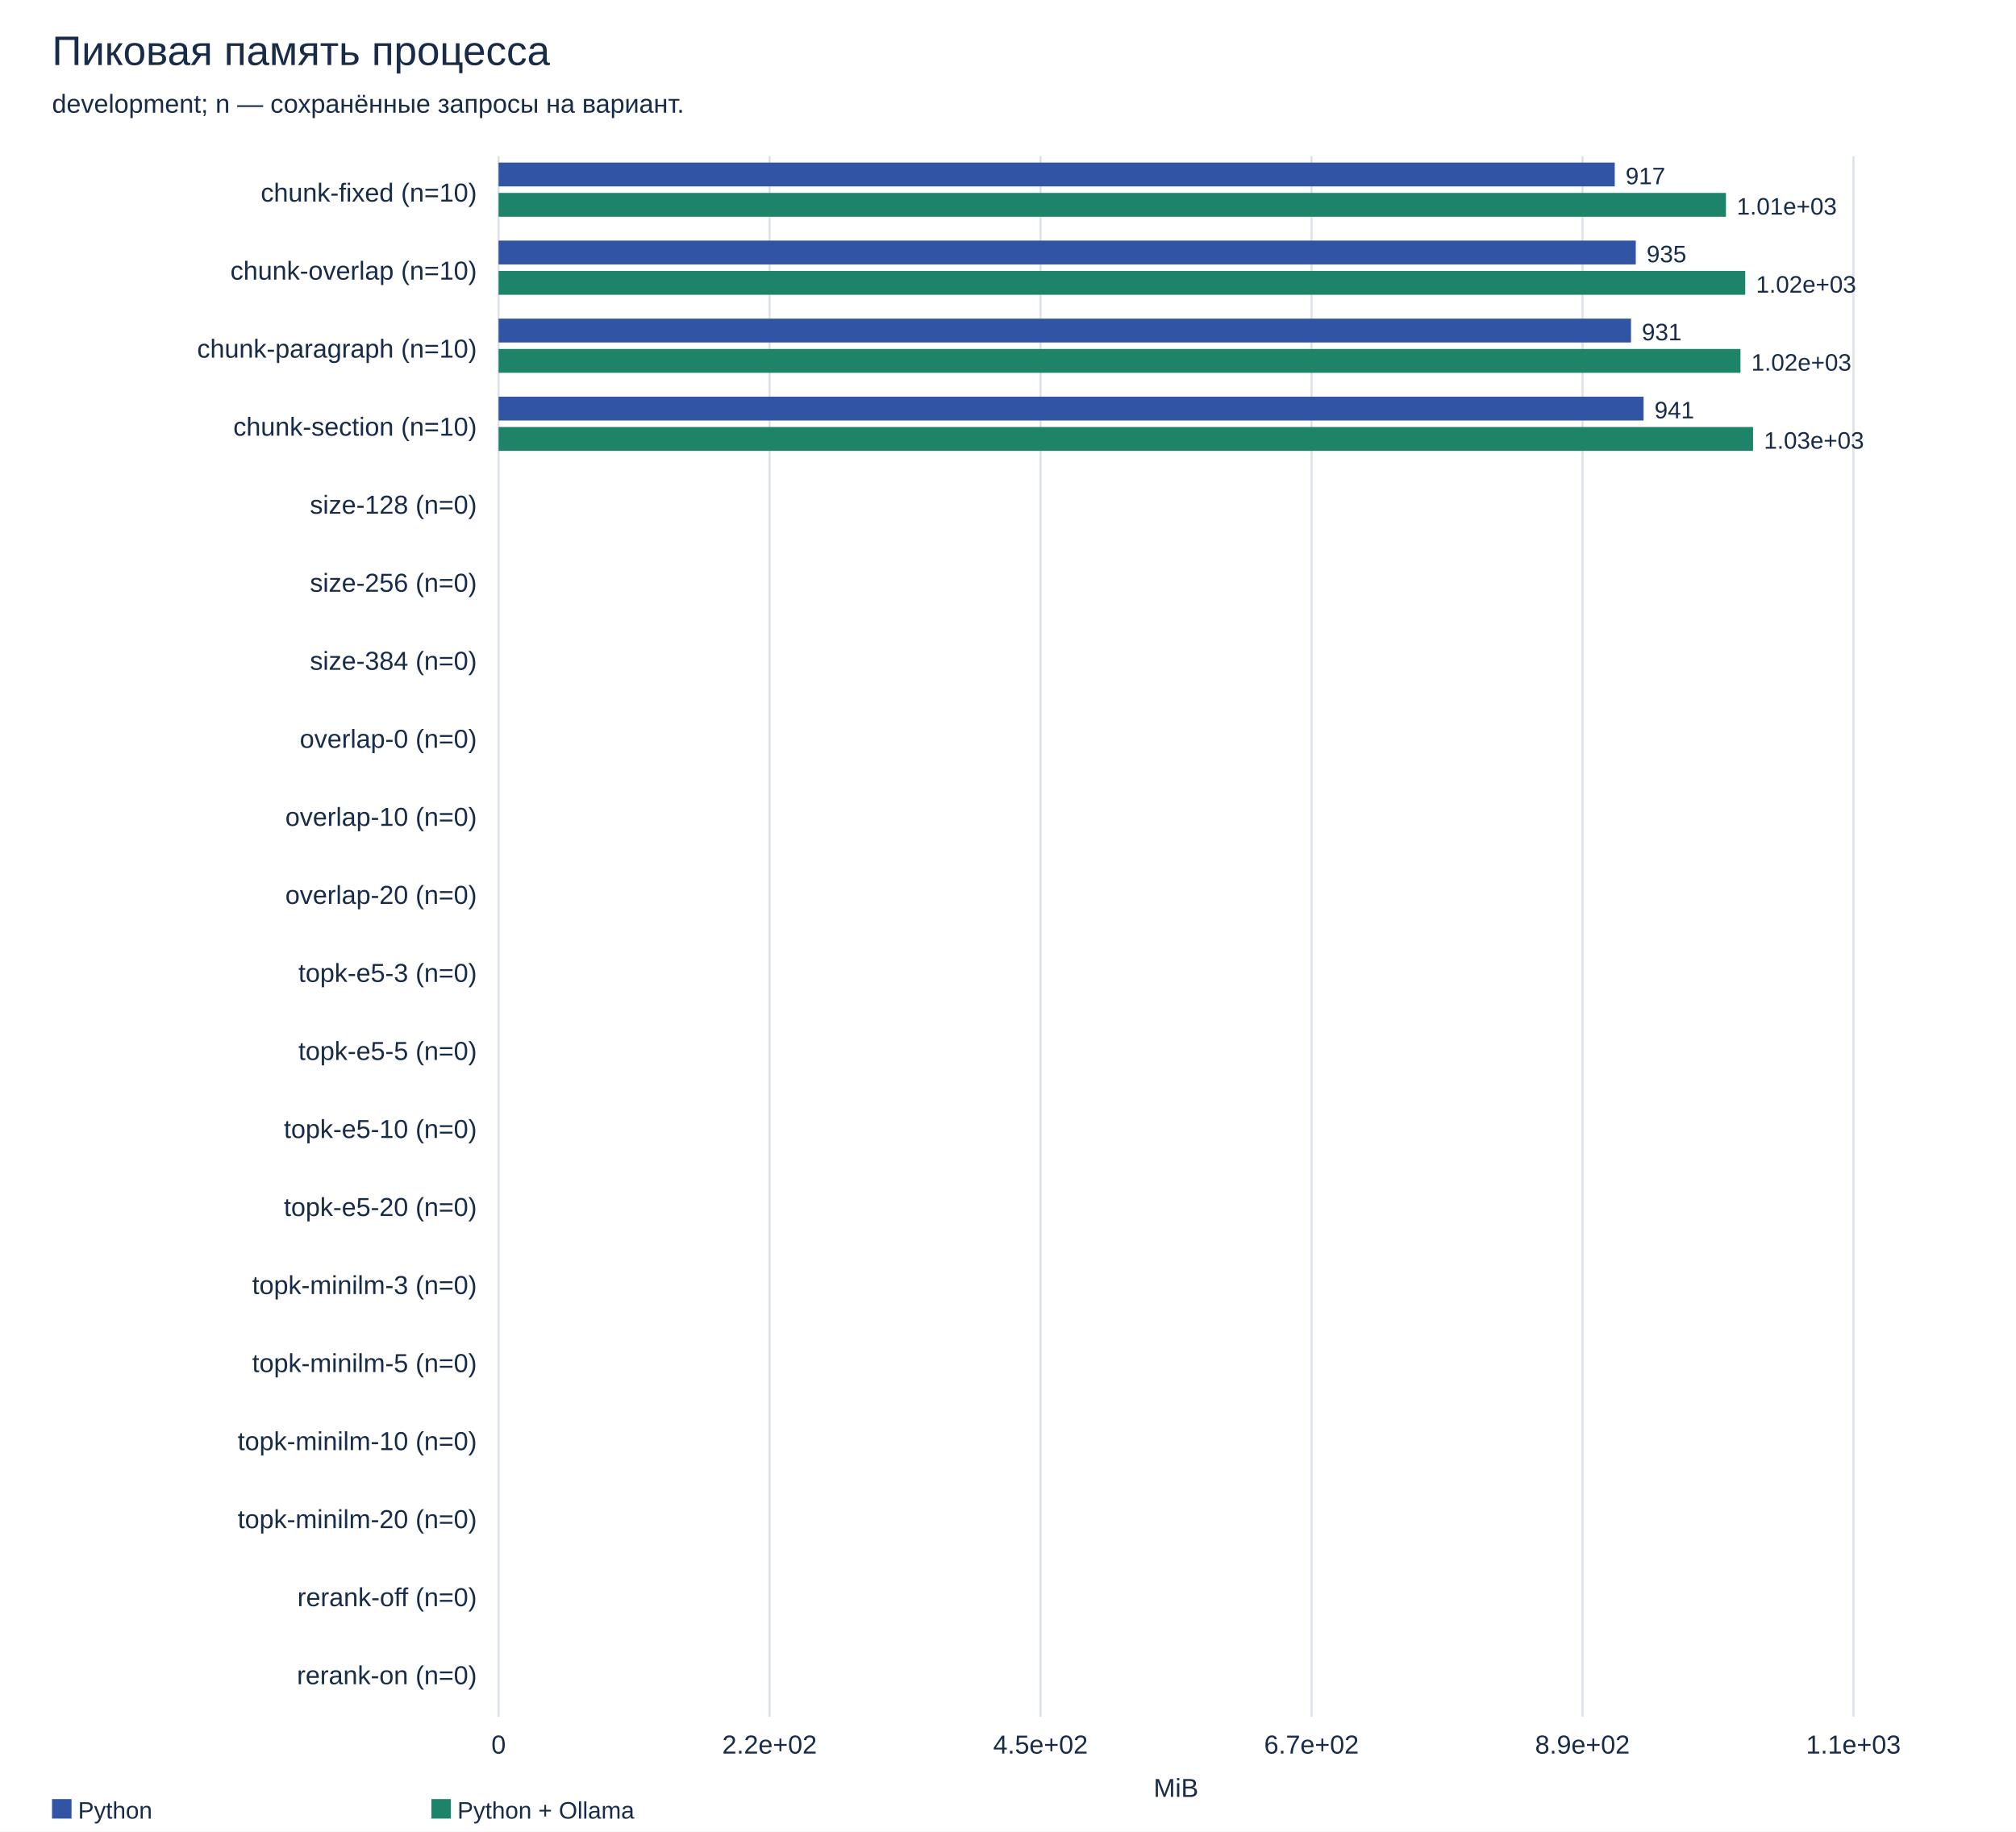
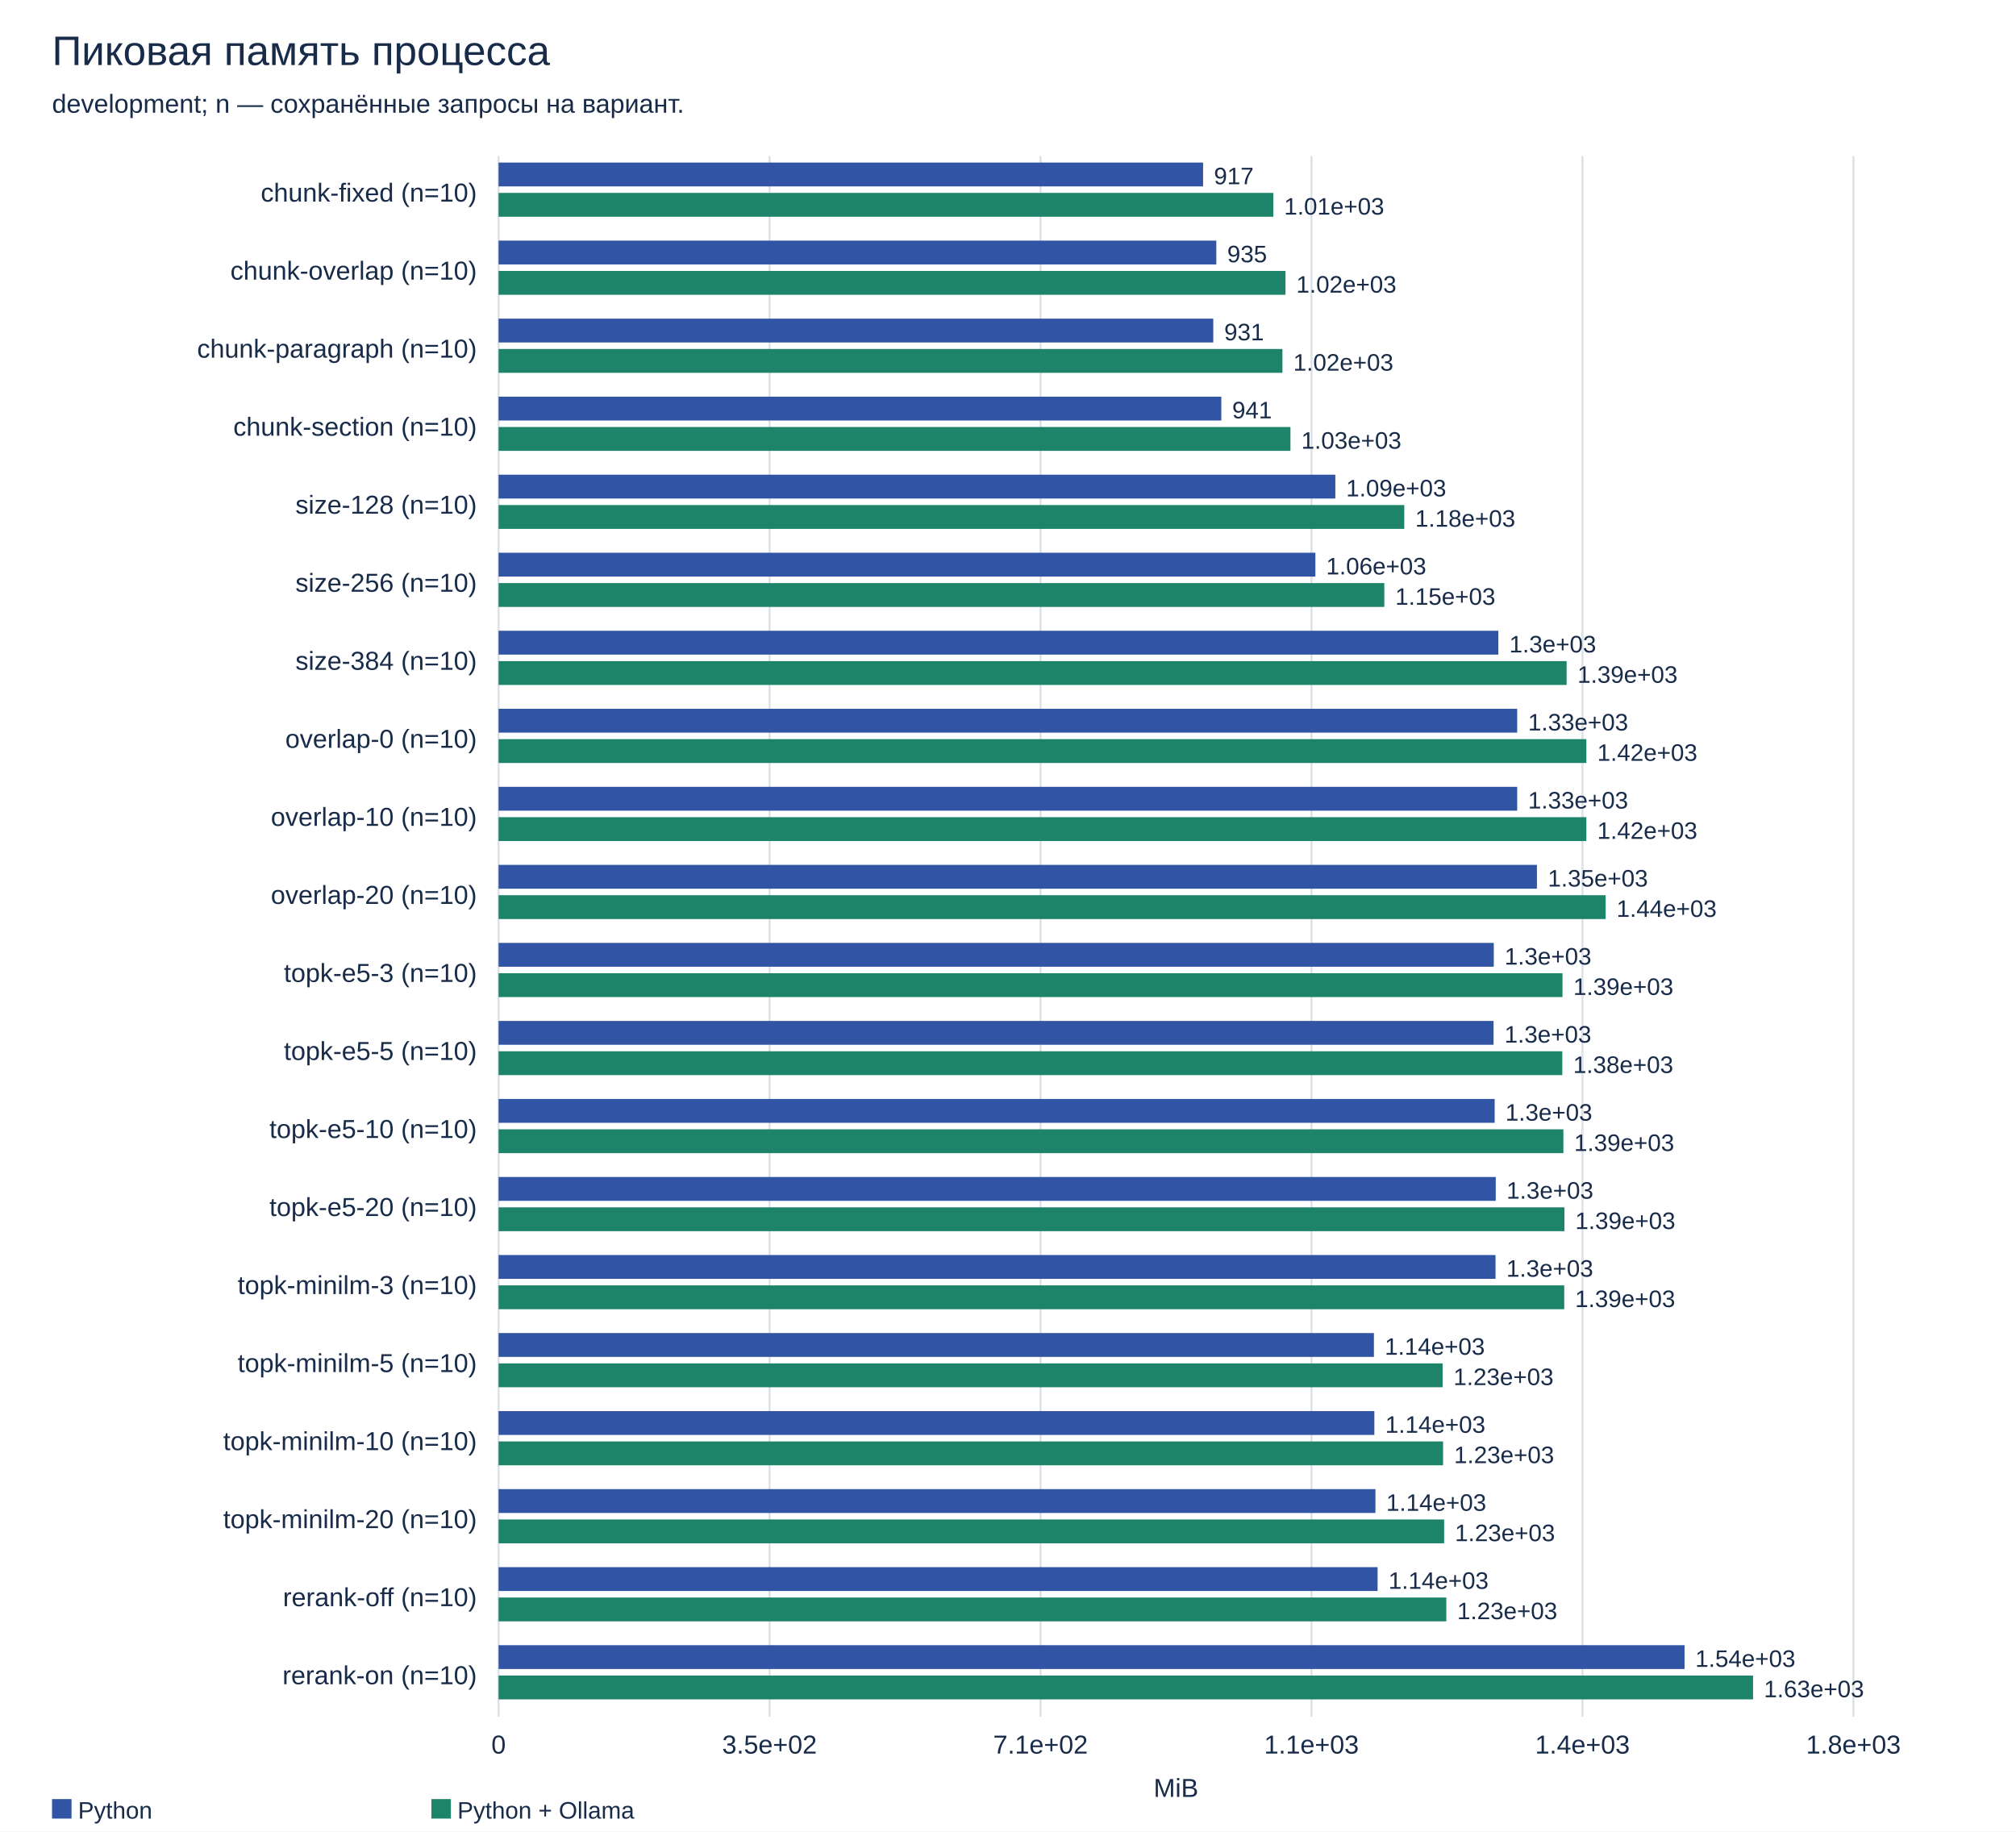
<svg xmlns="http://www.w3.org/2000/svg" viewBox="0 0 930 845" role="img">
  <rect width="930" height="845" fill="#fff" />
  <g font-family="Segoe UI, Arial, sans-serif" fill="#182b49">
    <text x="24" y="30" font-size="19" text-anchor="start">Пиковая память процесса</text>
    <text x="24" y="52" font-size="12" text-anchor="start">development; n — сохранённые запросы на вариант. </text>
    <path d="M230.0,72 V792" stroke="#dce3ed" />
    <text x="230.0" y="809" font-size="12" text-anchor="middle">0</text>
    <path d="M355.0,72 V792" stroke="#dce3ed" />
-     <text x="355.0" y="809" font-size="12" text-anchor="middle">2.2e+02</text>
+     <text x="355.0" y="809" font-size="12" text-anchor="middle">3.5e+02</text>
    <path d="M480.0,72 V792" stroke="#dce3ed" />
-     <text x="480.0" y="809" font-size="12" text-anchor="middle">4.5e+02</text>
+     <text x="480.0" y="809" font-size="12" text-anchor="middle">7.1e+02</text>
    <path d="M605.0,72 V792" stroke="#dce3ed" />
-     <text x="605.0" y="809" font-size="12" text-anchor="middle">6.7e+02</text>
+     <text x="605.0" y="809" font-size="12" text-anchor="middle">1.1e+03</text>
    <path d="M730.0,72 V792" stroke="#dce3ed" />
-     <text x="730.0" y="809" font-size="12" text-anchor="middle">8.9e+02</text>
+     <text x="730.0" y="809" font-size="12" text-anchor="middle">1.4e+03</text>
    <path d="M855.0,72 V792" stroke="#dce3ed" />
-     <text x="855.0" y="809" font-size="12" text-anchor="middle">1.1e+03</text>
+     <text x="855.0" y="809" font-size="12" text-anchor="middle">1.8e+03</text>
    <text x="220" y="93.0" font-size="12" text-anchor="end">chunk-fixed (n=10)</text>
-     <rect x="230" y="75.0" width="514.9" height="11" fill="#3155a4" />
-     <text x="749.881" y="85.0" font-size="11" text-anchor="start">917</text>
-     <rect x="230" y="89.0" width="566.2" height="11" fill="#1d846a" />
-     <text x="801.157" y="99.0" font-size="11" text-anchor="start">1.01e+03</text>
+     <rect x="230" y="75.0" width="325.0" height="11" fill="#3155a4" />
+     <text x="559.993" y="85.0" font-size="11" text-anchor="start">917</text>
+     <rect x="230" y="89.0" width="357.4" height="11" fill="#1d846a" />
+     <text x="592.359" y="99.0" font-size="11" text-anchor="start">1.01e+03</text>
    <text x="220" y="129.0" font-size="12" text-anchor="end">chunk-overlap (n=10)</text>
-     <rect x="230" y="111.0" width="524.6" height="11" fill="#3155a4" />
-     <text x="759.59" y="121.0" font-size="11" text-anchor="start">935</text>
-     <rect x="230" y="125.0" width="575.1" height="11" fill="#1d846a" />
-     <text x="810.068" y="135.0" font-size="11" text-anchor="start">1.02e+03</text>
+     <rect x="230" y="111.0" width="331.1" height="11" fill="#3155a4" />
+     <text x="566.121" y="121.0" font-size="11" text-anchor="start">935</text>
+     <rect x="230" y="125.0" width="363.0" height="11" fill="#1d846a" />
+     <text x="597.983" y="135.0" font-size="11" text-anchor="start">1.02e+03</text>
    <text x="220" y="165.0" font-size="12" text-anchor="end">chunk-paragraph (n=10)</text>
-     <rect x="230" y="147.0" width="522.4" height="11" fill="#3155a4" />
-     <text x="757.388" y="157.0" font-size="11" text-anchor="start">931</text>
-     <rect x="230" y="161.0" width="572.9" height="11" fill="#1d846a" />
-     <text x="807.867" y="171.0" font-size="11" text-anchor="start">1.02e+03</text>
+     <rect x="230" y="147.0" width="329.7" height="11" fill="#3155a4" />
+     <text x="564.732" y="157.0" font-size="11" text-anchor="start">931</text>
+     <rect x="230" y="161.0" width="361.6" height="11" fill="#1d846a" />
+     <text x="596.594" y="171.0" font-size="11" text-anchor="start">1.02e+03</text>
    <text x="220" y="201.0" font-size="12" text-anchor="end">chunk-section (n=10)</text>
-     <rect x="230" y="183.0" width="528.2" height="11" fill="#3155a4" />
-     <text x="763.225" y="193.0" font-size="11" text-anchor="start">941</text>
-     <rect x="230" y="197.0" width="578.7" height="11" fill="#1d846a" />
-     <text x="813.704" y="207.0" font-size="11" text-anchor="start">1.03e+03</text>
-     <text x="220" y="237.0" font-size="12" text-anchor="end">size-128 (n=0)</text>
-     <text x="220" y="273.0" font-size="12" text-anchor="end">size-256 (n=0)</text>
-     <text x="220" y="309.0" font-size="12" text-anchor="end">size-384 (n=0)</text>
-     <text x="220" y="345.0" font-size="12" text-anchor="end">overlap-0 (n=0)</text>
-     <text x="220" y="381.0" font-size="12" text-anchor="end">overlap-10 (n=0)</text>
-     <text x="220" y="417.0" font-size="12" text-anchor="end">overlap-20 (n=0)</text>
-     <text x="220" y="453.0" font-size="12" text-anchor="end">topk-e5-3 (n=0)</text>
-     <text x="220" y="489.0" font-size="12" text-anchor="end">topk-e5-5 (n=0)</text>
-     <text x="220" y="525.0" font-size="12" text-anchor="end">topk-e5-10 (n=0)</text>
-     <text x="220" y="561.0" font-size="12" text-anchor="end">topk-e5-20 (n=0)</text>
-     <text x="220" y="597.0" font-size="12" text-anchor="end">topk-minilm-3 (n=0)</text>
-     <text x="220" y="633.0" font-size="12" text-anchor="end">topk-minilm-5 (n=0)</text>
-     <text x="220" y="669.0" font-size="12" text-anchor="end">topk-minilm-10 (n=0)</text>
-     <text x="220" y="705.0" font-size="12" text-anchor="end">topk-minilm-20 (n=0)</text>
-     <text x="220" y="741.0" font-size="12" text-anchor="end">rerank-off (n=0)</text>
-     <text x="220" y="777.0" font-size="12" text-anchor="end">rerank-on (n=0)</text>
+     <rect x="230" y="183.0" width="333.4" height="11" fill="#3155a4" />
+     <text x="568.416" y="193.0" font-size="11" text-anchor="start">941</text>
+     <rect x="230" y="197.0" width="365.3" height="11" fill="#1d846a" />
+     <text x="600.278" y="207.0" font-size="11" text-anchor="start">1.03e+03</text>
+     <text x="220" y="237.0" font-size="12" text-anchor="end">size-128 (n=10)</text>
+     <rect x="230" y="219.0" width="386.0" height="11" fill="#3155a4" />
+     <text x="620.965" y="229.0" font-size="11" text-anchor="start">1.09e+03</text>
+     <rect x="230" y="233.0" width="417.8" height="11" fill="#1d846a" />
+     <text x="652.845" y="243.0" font-size="11" text-anchor="start">1.18e+03</text>
+     <text x="220" y="273.0" font-size="12" text-anchor="end">size-256 (n=10)</text>
+     <rect x="230" y="255.0" width="376.8" height="11" fill="#3155a4" />
+     <text x="611.76" y="265.0" font-size="11" text-anchor="start">1.06e+03</text>
+     <rect x="230" y="269.0" width="408.6" height="11" fill="#1d846a" />
+     <text x="643.64" y="279.0" font-size="11" text-anchor="start">1.15e+03</text>
+     <text x="220" y="309.0" font-size="12" text-anchor="end">size-384 (n=10)</text>
+     <rect x="230" y="291.0" width="461.2" height="11" fill="#3155a4" />
+     <text x="696.249" y="301.0" font-size="11" text-anchor="start">1.3e+03</text>
+     <rect x="230" y="305.0" width="492.7" height="11" fill="#1d846a" />
+     <text x="727.69" y="315.0" font-size="11" text-anchor="start">1.39e+03</text>
+     <text x="220" y="345.0" font-size="12" text-anchor="end">overlap-0 (n=10)</text>
+     <rect x="230" y="327.0" width="469.9" height="11" fill="#3155a4" />
+     <text x="704.906" y="337.0" font-size="11" text-anchor="start">1.33e+03</text>
+     <rect x="230" y="341.0" width="501.8" height="11" fill="#1d846a" />
+     <text x="736.812" y="351.0" font-size="11" text-anchor="start">1.42e+03</text>
+     <text x="220" y="381.0" font-size="12" text-anchor="end">overlap-10 (n=10)</text>
+     <rect x="230" y="363.0" width="469.9" height="11" fill="#3155a4" />
+     <text x="704.904" y="373.0" font-size="11" text-anchor="start">1.33e+03</text>
+     <rect x="230" y="377.0" width="501.8" height="11" fill="#1d846a" />
+     <text x="736.811" y="387.0" font-size="11" text-anchor="start">1.42e+03</text>
+     <text x="220" y="417.0" font-size="12" text-anchor="end">overlap-20 (n=10)</text>
+     <rect x="230" y="399.0" width="479.0" height="11" fill="#3155a4" />
+     <text x="714.024" y="409.0" font-size="11" text-anchor="start">1.35e+03</text>
+     <rect x="230" y="413.0" width="510.7" height="11" fill="#1d846a" />
+     <text x="745.721" y="423.0" font-size="11" text-anchor="start">1.44e+03</text>
+     <text x="220" y="453.0" font-size="12" text-anchor="end">topk-e5-3 (n=10)</text>
+     <rect x="230" y="435.0" width="459.1" height="11" fill="#3155a4" />
+     <text x="694.073" y="445.0" font-size="11" text-anchor="start">1.3e+03</text>
+     <rect x="230" y="449.0" width="490.8" height="11" fill="#1d846a" />
+     <text x="725.77" y="459.0" font-size="11" text-anchor="start">1.39e+03</text>
+     <text x="220" y="489.0" font-size="12" text-anchor="end">topk-e5-5 (n=10)</text>
+     <rect x="230" y="471.0" width="459.0" height="11" fill="#3155a4" />
+     <text x="694.022" y="481.0" font-size="11" text-anchor="start">1.3e+03</text>
+     <rect x="230" y="485.0" width="490.7" height="11" fill="#1d846a" />
+     <text x="725.719" y="495.0" font-size="11" text-anchor="start">1.38e+03</text>
+     <text x="220" y="525.0" font-size="12" text-anchor="end">topk-e5-10 (n=10)</text>
+     <rect x="230" y="507.0" width="459.5" height="11" fill="#3155a4" />
+     <text x="694.455" y="517.0" font-size="11" text-anchor="start">1.3e+03</text>
+     <rect x="230" y="521.0" width="491.2" height="11" fill="#1d846a" />
+     <text x="726.152" y="531.0" font-size="11" text-anchor="start">1.39e+03</text>
+     <text x="220" y="561.0" font-size="12" text-anchor="end">topk-e5-20 (n=10)</text>
+     <rect x="230" y="543.0" width="460.0" height="11" fill="#3155a4" />
+     <text x="694.968" y="553.0" font-size="11" text-anchor="start">1.3e+03</text>
+     <rect x="230" y="557.0" width="491.7" height="11" fill="#1d846a" />
+     <text x="726.666" y="567.0" font-size="11" text-anchor="start">1.39e+03</text>
+     <text x="220" y="597.0" font-size="12" text-anchor="end">topk-minilm-3 (n=10)</text>
+     <rect x="230" y="579.0" width="459.9" height="11" fill="#3155a4" />
+     <text x="694.891" y="589.0" font-size="11" text-anchor="start">1.3e+03</text>
+     <rect x="230" y="593.0" width="491.6" height="11" fill="#1d846a" />
+     <text x="726.588" y="603.0" font-size="11" text-anchor="start">1.39e+03</text>
+     <text x="220" y="633.0" font-size="12" text-anchor="end">topk-minilm-5 (n=10)</text>
+     <rect x="230" y="615.0" width="403.8" height="11" fill="#3155a4" />
+     <text x="638.786" y="625.0" font-size="11" text-anchor="start">1.14e+03</text>
+     <rect x="230" y="629.0" width="435.5" height="11" fill="#1d846a" />
+     <text x="670.483" y="639.0" font-size="11" text-anchor="start">1.23e+03</text>
+     <text x="220" y="669.0" font-size="12" text-anchor="end">topk-minilm-10 (n=10)</text>
+     <rect x="230" y="651.0" width="404.0" height="11" fill="#3155a4" />
+     <text x="639.038" y="661.0" font-size="11" text-anchor="start">1.14e+03</text>
+     <rect x="230" y="665.0" width="435.7" height="11" fill="#1d846a" />
+     <text x="670.741" y="675.0" font-size="11" text-anchor="start">1.23e+03</text>
+     <text x="220" y="705.0" font-size="12" text-anchor="end">topk-minilm-20 (n=10)</text>
+     <rect x="230" y="687.0" width="404.5" height="11" fill="#3155a4" />
+     <text x="639.452" y="697.0" font-size="11" text-anchor="start">1.14e+03</text>
+     <rect x="230" y="701.0" width="436.2" height="11" fill="#1d846a" />
+     <text x="671.155" y="711.0" font-size="11" text-anchor="start">1.23e+03</text>
+     <text x="220" y="741.0" font-size="12" text-anchor="end">rerank-off (n=10)</text>
+     <rect x="230" y="723.0" width="405.5" height="11" fill="#3155a4" />
+     <text x="640.512" y="733.0" font-size="11" text-anchor="start">1.14e+03</text>
+     <rect x="230" y="737.0" width="437.2" height="11" fill="#1d846a" />
+     <text x="672.215" y="747.0" font-size="11" text-anchor="start">1.23e+03</text>
+     <text x="220" y="777.0" font-size="12" text-anchor="end">rerank-on (n=10)</text>
+     <rect x="230" y="759.0" width="547.1" height="11" fill="#3155a4" />
+     <text x="782.051" y="769.0" font-size="11" text-anchor="start">1.54e+03</text>
+     <rect x="230" y="773.0" width="578.7" height="11" fill="#1d846a" />
+     <text x="813.704" y="783.0" font-size="11" text-anchor="start">1.63e+03</text>
    <text x="542.5" y="829" font-size="12" text-anchor="middle">MiB</text>
    <rect x="24" y="830" width="9" height="9" fill="#3155a4" />
    <text x="36" y="839" font-size="11" text-anchor="start">Python</text>
    <rect x="199" y="830" width="9" height="9" fill="#1d846a" />
    <text x="211" y="839" font-size="11" text-anchor="start">Python + Ollama</text>
  </g>
</svg>
